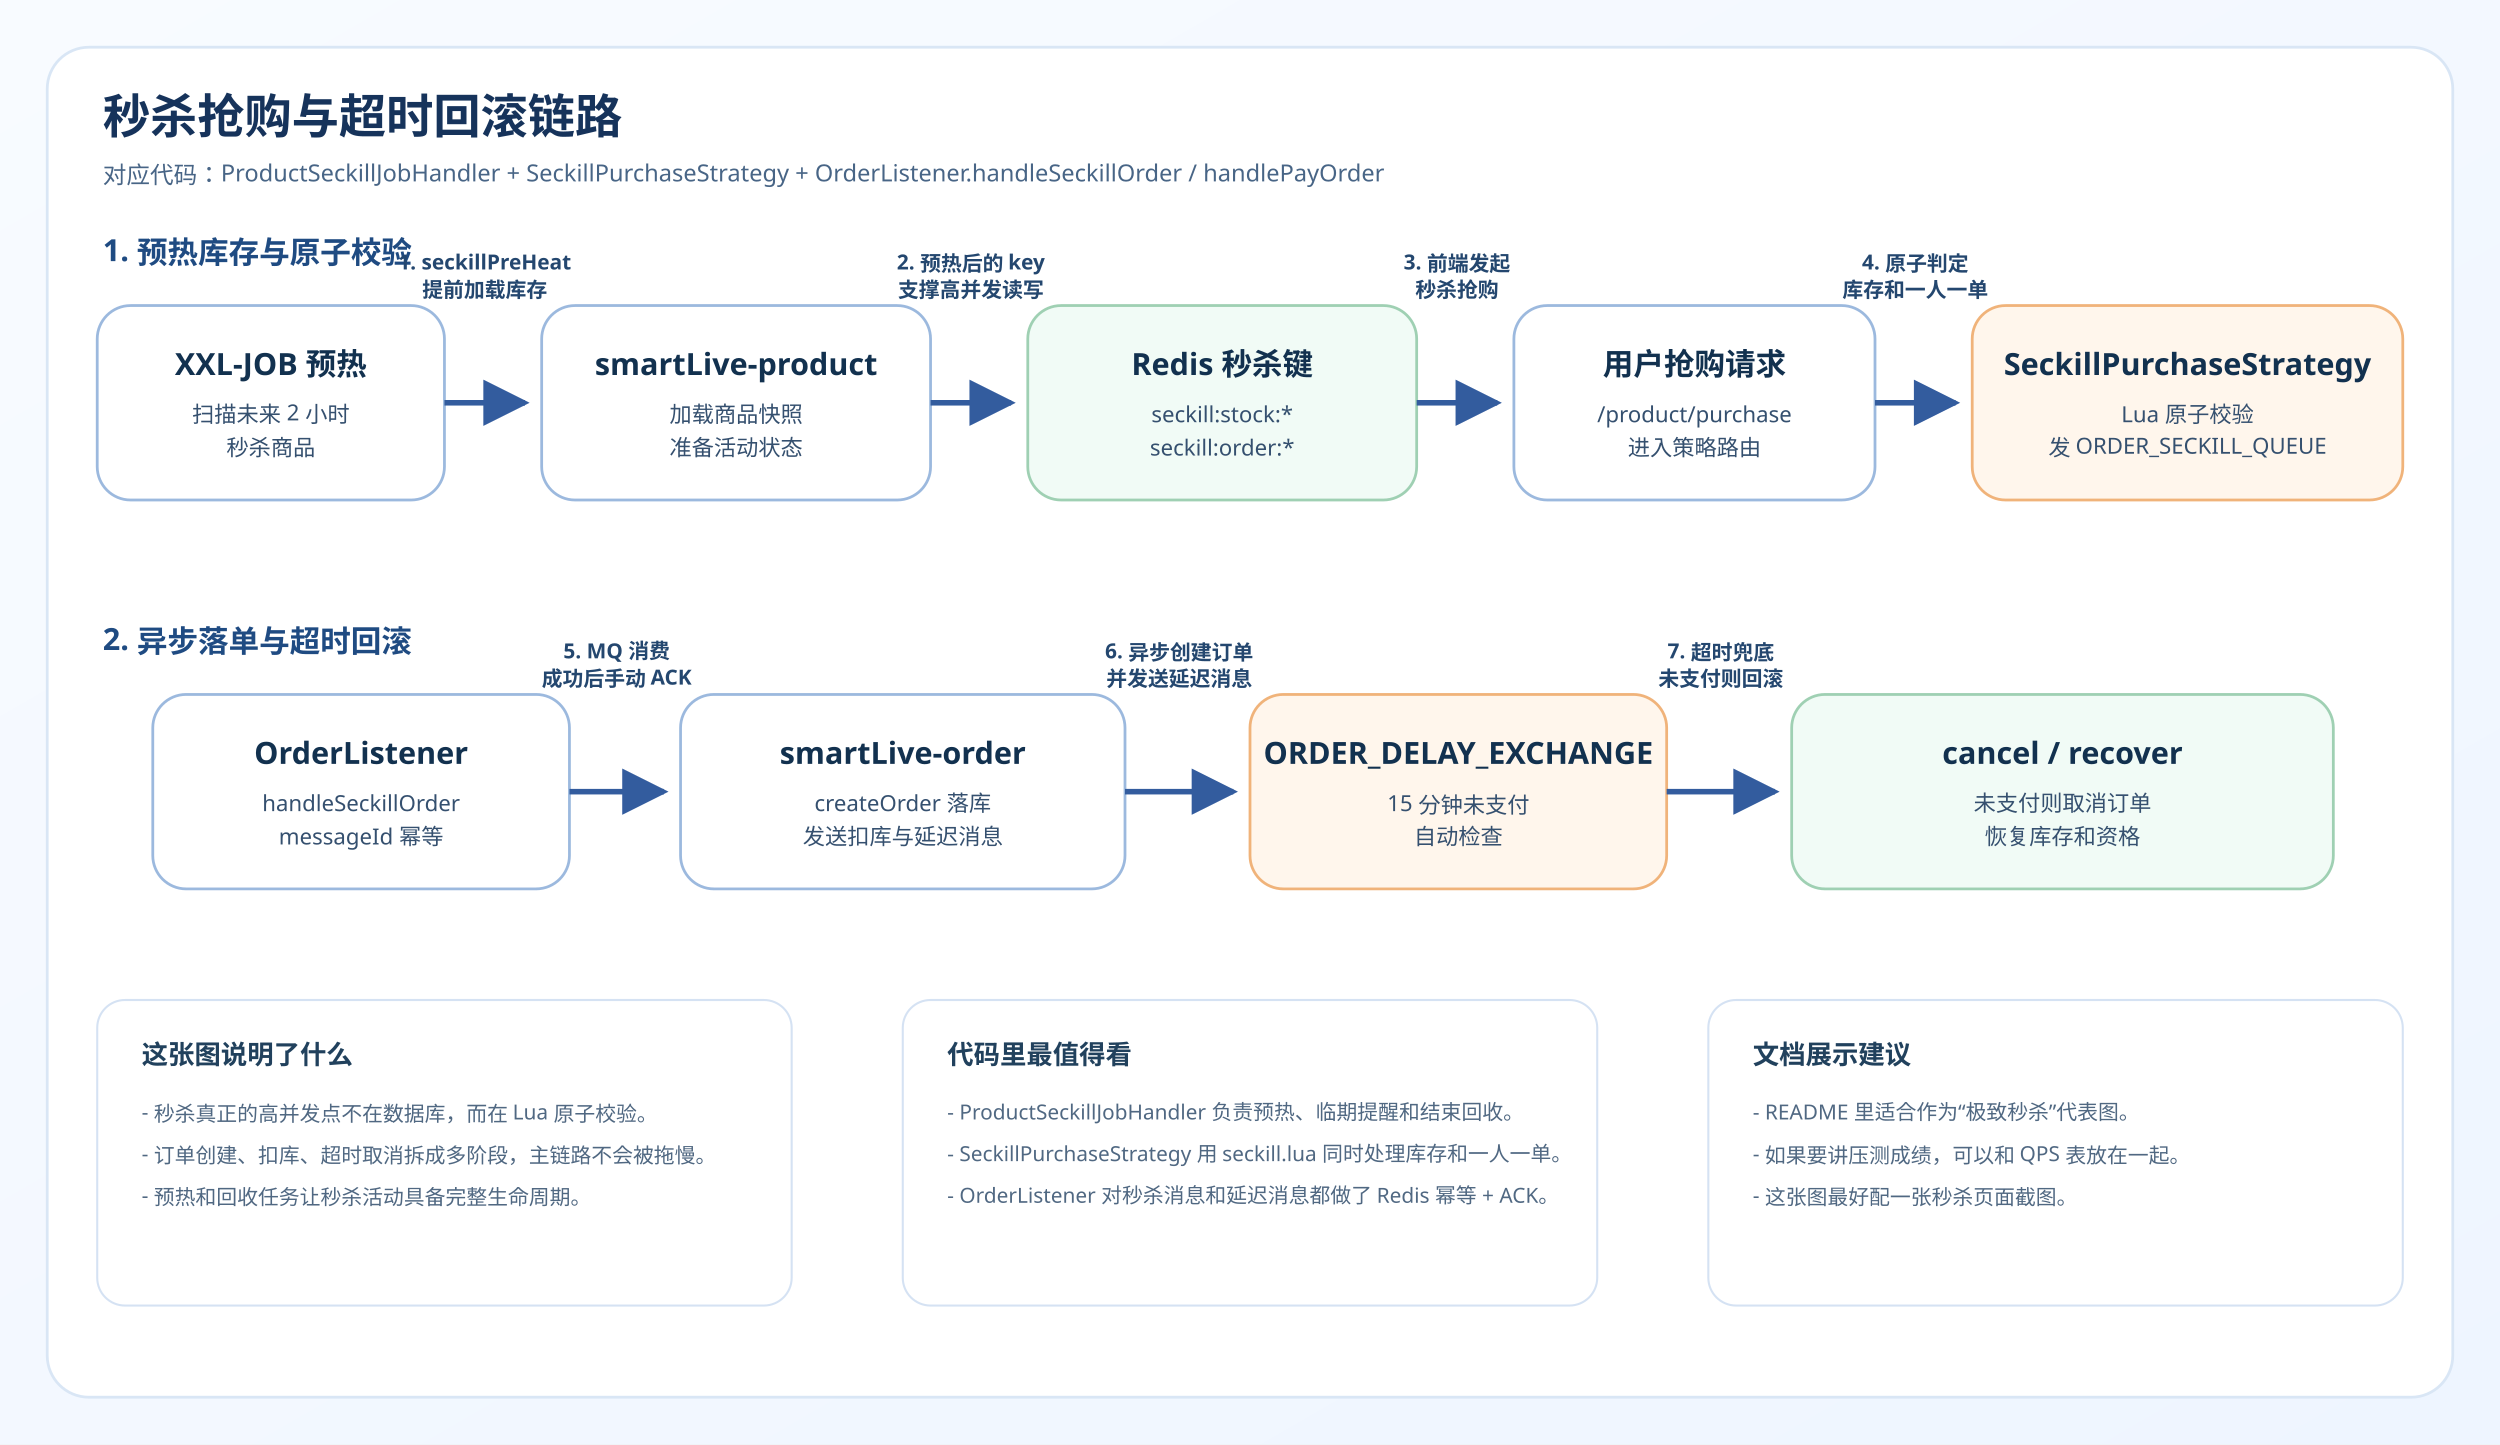
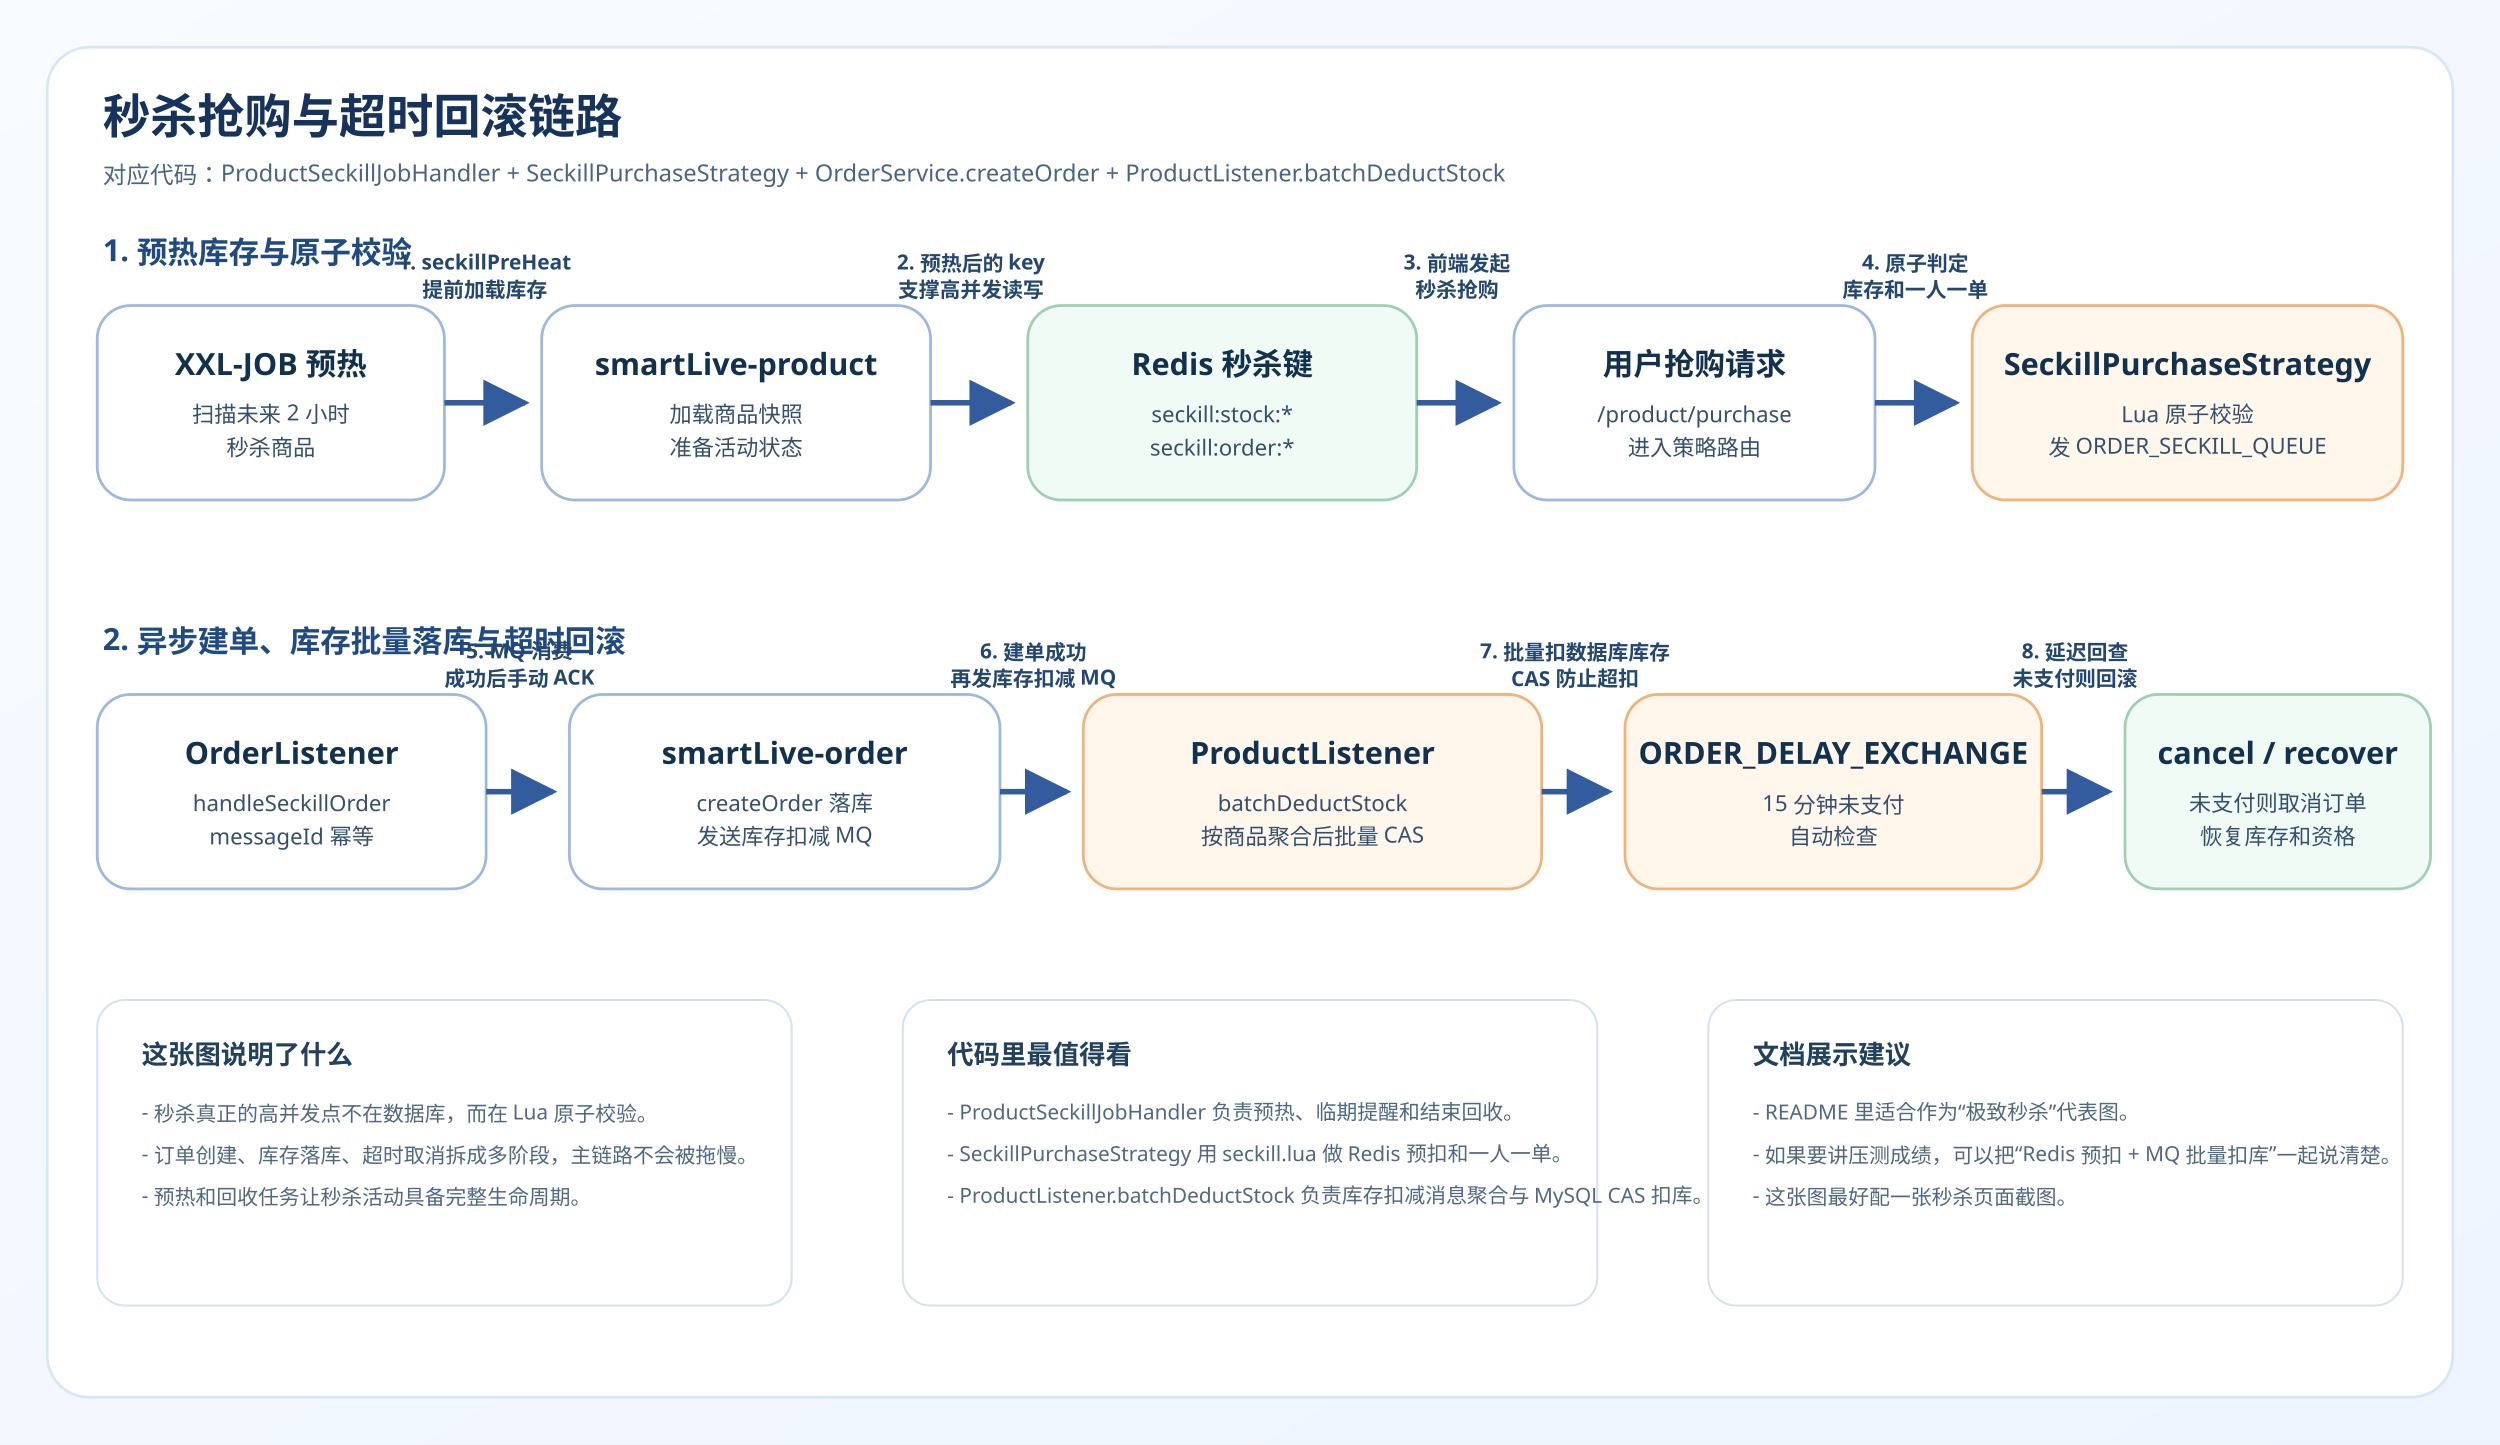
<svg xmlns="http://www.w3.org/2000/svg" width="1800" height="1040" viewBox="0 0 1800 1040" role="img" aria-labelledby="title desc">
  <defs>
    <linearGradient id="bg" x1="0" y1="0" x2="1" y2="1">
      <stop offset="0%" stop-color="#f8fbff" />
      <stop offset="100%" stop-color="#eef5ff" />
    </linearGradient>
    <marker id="arrow" viewBox="0 0 12 12" refX="10" refY="6" markerWidth="10" markerHeight="10" orient="auto-start-reverse">
      <path d="M1,1 L11,6 L1,11 Z" fill="#335c9e" />
    </marker>
    <style>.title{font:700 34px 'Microsoft YaHei','PingFang SC',sans-serif;fill:#16335b}.subtitle{font:500 17px 'Microsoft YaHei','PingFang SC',sans-serif;fill:#486586}.section{font:700 22px 'Microsoft YaHei','PingFang SC',sans-serif;fill:#1f4b82}.node-title{font:700 22px 'Microsoft YaHei','PingFang SC',sans-serif;fill:#12314f}.node-text{font:500 16px 'Microsoft YaHei','PingFang SC',sans-serif;fill:#35506f}.step{font:600 15px 'Microsoft YaHei','PingFang SC',sans-serif;fill:#24476f}.note-title{font:700 19px 'Microsoft YaHei','PingFang SC',sans-serif;fill:#21415d}.note-text{font:500 15px 'Microsoft YaHei','PingFang SC',sans-serif;fill:#506882}.node{fill:#fff;stroke:#9cb9de;stroke-width:2;rx:24}.store{fill:#f1fbf6;stroke:#9fd0b3;stroke-width:2;rx:24}.gateway{fill:#fff6ec;stroke:#f0b37a;stroke-width:2;rx:24}.note{fill:#fff;stroke:#d5e2f3;stroke-width:1.5;rx:20}.line{stroke:#335c9e;stroke-width:4;fill:none;marker-end:url(#arrow)}.dash{stroke:#6d90bf;stroke-width:3;stroke-dasharray:8 8;fill:none;marker-end:url(#arrow)}</style>
  </defs>
  <rect width="1800" height="1040" fill="url(#bg)" />
  <rect x="34" y="34" width="1732" height="972" rx="30" fill="#ffffff" stroke="#d9e6f5" stroke-width="2" />
  <text class="title" x="74" y="96">秒杀抢购与超时回滚链路</text>
-   <text class="subtitle" x="74" y="132">对应代码：ProductSeckillJobHandler + SeckillPurchaseStrategy + OrderListener.handleSeckillOrder / handlePayOrder</text>
+   <text class="subtitle" x="74" y="132">对应代码：ProductSeckillJobHandler + SeckillPurchaseStrategy + OrderService.createOrder + ProductListener.batchDeductStock</text>
  <text class="section" x="74" y="188">1. 预热库存与原子校验</text>
  <rect class="node" x="70" y="220" width="250" height="140" />
  <text class="node-title" x="195" y="270" text-anchor="middle">XXL-JOB 预热</text>
  <text class="node-text" x="195" y="304" text-anchor="middle">扫描未来 2 小时</text>
  <text class="node-text" x="195" y="328" text-anchor="middle">秒杀商品</text>
  <rect class="node" x="390" y="220" width="280" height="140" />
  <text class="node-title" x="530" y="270" text-anchor="middle">smartLive-product</text>
  <text class="node-text" x="530" y="304" text-anchor="middle">加载商品快照</text>
  <text class="node-text" x="530" y="328" text-anchor="middle">准备活动状态</text>
  <rect class="store" x="740" y="220" width="280" height="140" />
  <text class="node-title" x="880" y="270" text-anchor="middle">Redis 秒杀键</text>
  <text class="node-text" x="880" y="304" text-anchor="middle">seckill:stock:*</text>
  <text class="node-text" x="880" y="328" text-anchor="middle">seckill:order:*</text>
  <rect class="node" x="1090" y="220" width="260" height="140" />
  <text class="node-title" x="1220" y="270" text-anchor="middle">用户抢购请求</text>
  <text class="node-text" x="1220" y="304" text-anchor="middle">/product/purchase</text>
  <text class="node-text" x="1220" y="328" text-anchor="middle">进入策略路由</text>
  <rect class="gateway" x="1420" y="220" width="310" height="140" />
  <text class="node-title" x="1575" y="270" text-anchor="middle">SeckillPurchaseStrategy</text>
  <text class="node-text" x="1575" y="304" text-anchor="middle">Lua 原子校验</text>
  <text class="node-text" x="1575" y="328" text-anchor="middle">发 ORDER_SECKILL_QUEUE</text>
  <path class="line" d="M320 290 H378" />
  <text class="step" x="349" y="194" text-anchor="middle">1. seckillPreHeat</text>
  <text class="step" x="349" y="214" text-anchor="middle">提前加载库存</text>
  <path class="line" d="M670 290 H728" />
  <text class="step" x="699" y="194" text-anchor="middle">2. 预热后的 key</text>
  <text class="step" x="699" y="214" text-anchor="middle">支撑高并发读写</text>
  <path class="line" d="M1020 290 H1078" />
  <text class="step" x="1049" y="194" text-anchor="middle">3. 前端发起</text>
  <text class="step" x="1049" y="214" text-anchor="middle">秒杀抢购</text>
  <path class="line" d="M1350 290 H1408" />
  <text class="step" x="1379" y="194" text-anchor="middle">4. 原子判定</text>
  <text class="step" x="1379" y="214" text-anchor="middle">库存和一人一单</text>
-   <text class="section" x="74" y="468">2. 异步落单与超时回滚</text>
-   <rect class="node" x="110" y="500" width="300" height="140" />
-   <text class="node-title" x="260" y="550" text-anchor="middle">OrderListener</text>
-   <text class="node-text" x="260" y="584" text-anchor="middle">handleSeckillOrder</text>
-   <text class="node-text" x="260" y="608" text-anchor="middle">messageId 幂等</text>
-   <rect class="node" x="490" y="500" width="320" height="140" />
-   <text class="node-title" x="650" y="550" text-anchor="middle">smartLive-order</text>
-   <text class="node-text" x="650" y="584" text-anchor="middle">createOrder 落库</text>
-   <text class="node-text" x="650" y="608" text-anchor="middle">发送扣库与延迟消息</text>
-   <rect class="gateway" x="900" y="500" width="300" height="140" />
-   <text class="node-title" x="1050" y="550" text-anchor="middle">ORDER_DELAY_EXCHANGE</text>
-   <text class="node-text" x="1050" y="584" text-anchor="middle">15 分钟未支付</text>
-   <text class="node-text" x="1050" y="608" text-anchor="middle">自动检查</text>
-   <rect class="store" x="1290" y="500" width="390" height="140" />
-   <text class="node-title" x="1485" y="550" text-anchor="middle">cancel / recover</text>
-   <text class="node-text" x="1485" y="584" text-anchor="middle">未支付则取消订单</text>
-   <text class="node-text" x="1485" y="608" text-anchor="middle">恢复库存和资格</text>
-   <path class="line" d="M410 570 H478" />
-   <text class="step" x="444" y="474" text-anchor="middle">5. MQ 消费</text>
-   <text class="step" x="444" y="494" text-anchor="middle">成功后手动 ACK</text>
-   <path class="line" d="M810 570 H888" />
-   <text class="step" x="849" y="474" text-anchor="middle">6. 异步创建订单</text>
-   <text class="step" x="849" y="494" text-anchor="middle">并发送延迟消息</text>
-   <path class="line" d="M1200 570 H1278" />
-   <text class="step" x="1239" y="474" text-anchor="middle">7. 超时兜底</text>
-   <text class="step" x="1239" y="494" text-anchor="middle">未支付则回滚</text>
+   <text class="section" x="74" y="468">2. 异步建单、库存批量落库与超时回滚</text>
+   <rect class="node" x="70" y="500" width="280" height="140" />
+   <text class="node-title" x="210" y="550" text-anchor="middle">OrderListener</text>
+   <text class="node-text" x="210" y="584" text-anchor="middle">handleSeckillOrder</text>
+   <text class="node-text" x="210" y="608" text-anchor="middle">messageId 幂等</text>
+   <rect class="node" x="410" y="500" width="310" height="140" />
+   <text class="node-title" x="565" y="550" text-anchor="middle">smartLive-order</text>
+   <text class="node-text" x="565" y="584" text-anchor="middle">createOrder 落库</text>
+   <text class="node-text" x="565" y="608" text-anchor="middle">发送库存扣减 MQ</text>
+   <rect class="gateway" x="780" y="500" width="330" height="140" />
+   <text class="node-title" x="945" y="550" text-anchor="middle">ProductListener</text>
+   <text class="node-text" x="945" y="584" text-anchor="middle">batchDeductStock</text>
+   <text class="node-text" x="945" y="608" text-anchor="middle">按商品聚合后批量 CAS</text>
+   <rect class="gateway" x="1170" y="500" width="300" height="140" />
+   <text class="node-title" x="1320" y="550" text-anchor="middle">ORDER_DELAY_EXCHANGE</text>
+   <text class="node-text" x="1320" y="584" text-anchor="middle">15 分钟未支付</text>
+   <text class="node-text" x="1320" y="608" text-anchor="middle">自动检查</text>
+   <rect class="store" x="1530" y="500" width="220" height="140" />
+   <text class="node-title" x="1640" y="550" text-anchor="middle">cancel / recover</text>
+   <text class="node-text" x="1640" y="584" text-anchor="middle">未支付则取消订单</text>
+   <text class="node-text" x="1640" y="608" text-anchor="middle">恢复库存和资格</text>
+   <path class="line" d="M350 570 H398" />
+   <text class="step" x="374" y="474" text-anchor="middle">5. MQ 消费</text>
+   <text class="step" x="374" y="494" text-anchor="middle">成功后手动 ACK</text>
+   <path class="line" d="M720 570 H768" />
+   <text class="step" x="744" y="474" text-anchor="middle">6. 建单成功</text>
+   <text class="step" x="744" y="494" text-anchor="middle">再发库存扣减 MQ</text>
+   <path class="line" d="M1110 570 H1158" />
+   <text class="step" x="1134" y="474" text-anchor="middle">7. 批量扣数据库库存</text>
+   <text class="step" x="1134" y="494" text-anchor="middle">CAS 防止超扣</text>
+   <path class="line" d="M1470 570 H1518" />
+   <text class="step" x="1494" y="474" text-anchor="middle">8. 延迟回查</text>
+   <text class="step" x="1494" y="494" text-anchor="middle">未支付则回滚</text>
  <rect class="note" x="70" y="720" width="500" height="220" />
  <text class="note-title" x="102" y="766">这张图说明了什么</text>
  <text class="note-text" x="102" y="806">- 秒杀真正的高并发点不在数据库，而在 Lua 原子校验。</text>
-   <text class="note-text" x="102" y="836">- 订单创建、扣库、超时取消拆成多阶段，主链路不会被拖慢。</text>
+   <text class="note-text" x="102" y="836">- 订单创建、库存落库、超时取消拆成多阶段，主链路不会被拖慢。</text>
  <text class="note-text" x="102" y="866">- 预热和回收任务让秒杀活动具备完整生命周期。</text>
  <rect class="note" x="650" y="720" width="500" height="220" />
  <text class="note-title" x="682" y="766">代码里最值得看</text>
  <text class="note-text" x="682" y="806">- ProductSeckillJobHandler 负责预热、临期提醒和结束回收。</text>
-   <text class="note-text" x="682" y="836">- SeckillPurchaseStrategy 用 seckill.lua 同时处理库存和一人一单。</text>
-   <text class="note-text" x="682" y="866">- OrderListener 对秒杀消息和延迟消息都做了 Redis 幂等 + ACK。</text>
+   <text class="note-text" x="682" y="836">- SeckillPurchaseStrategy 用 seckill.lua 做 Redis 预扣和一人一单。</text>
+   <text class="note-text" x="682" y="866">- ProductListener.batchDeductStock 负责库存扣减消息聚合与 MySQL CAS 扣库。</text>
  <rect class="note" x="1230" y="720" width="500" height="220" />
  <text class="note-title" x="1262" y="766">文档展示建议</text>
  <text class="note-text" x="1262" y="806">- README 里适合作为“极致秒杀”代表图。</text>
-   <text class="note-text" x="1262" y="836">- 如果要讲压测成绩，可以和 QPS 表放在一起。</text>
+   <text class="note-text" x="1262" y="836">- 如果要讲压测成绩，可以把“Redis 预扣 + MQ 批量扣库”一起说清楚。</text>
  <text class="note-text" x="1262" y="866">- 这张图最好配一张秒杀页面截图。</text>
</svg>
